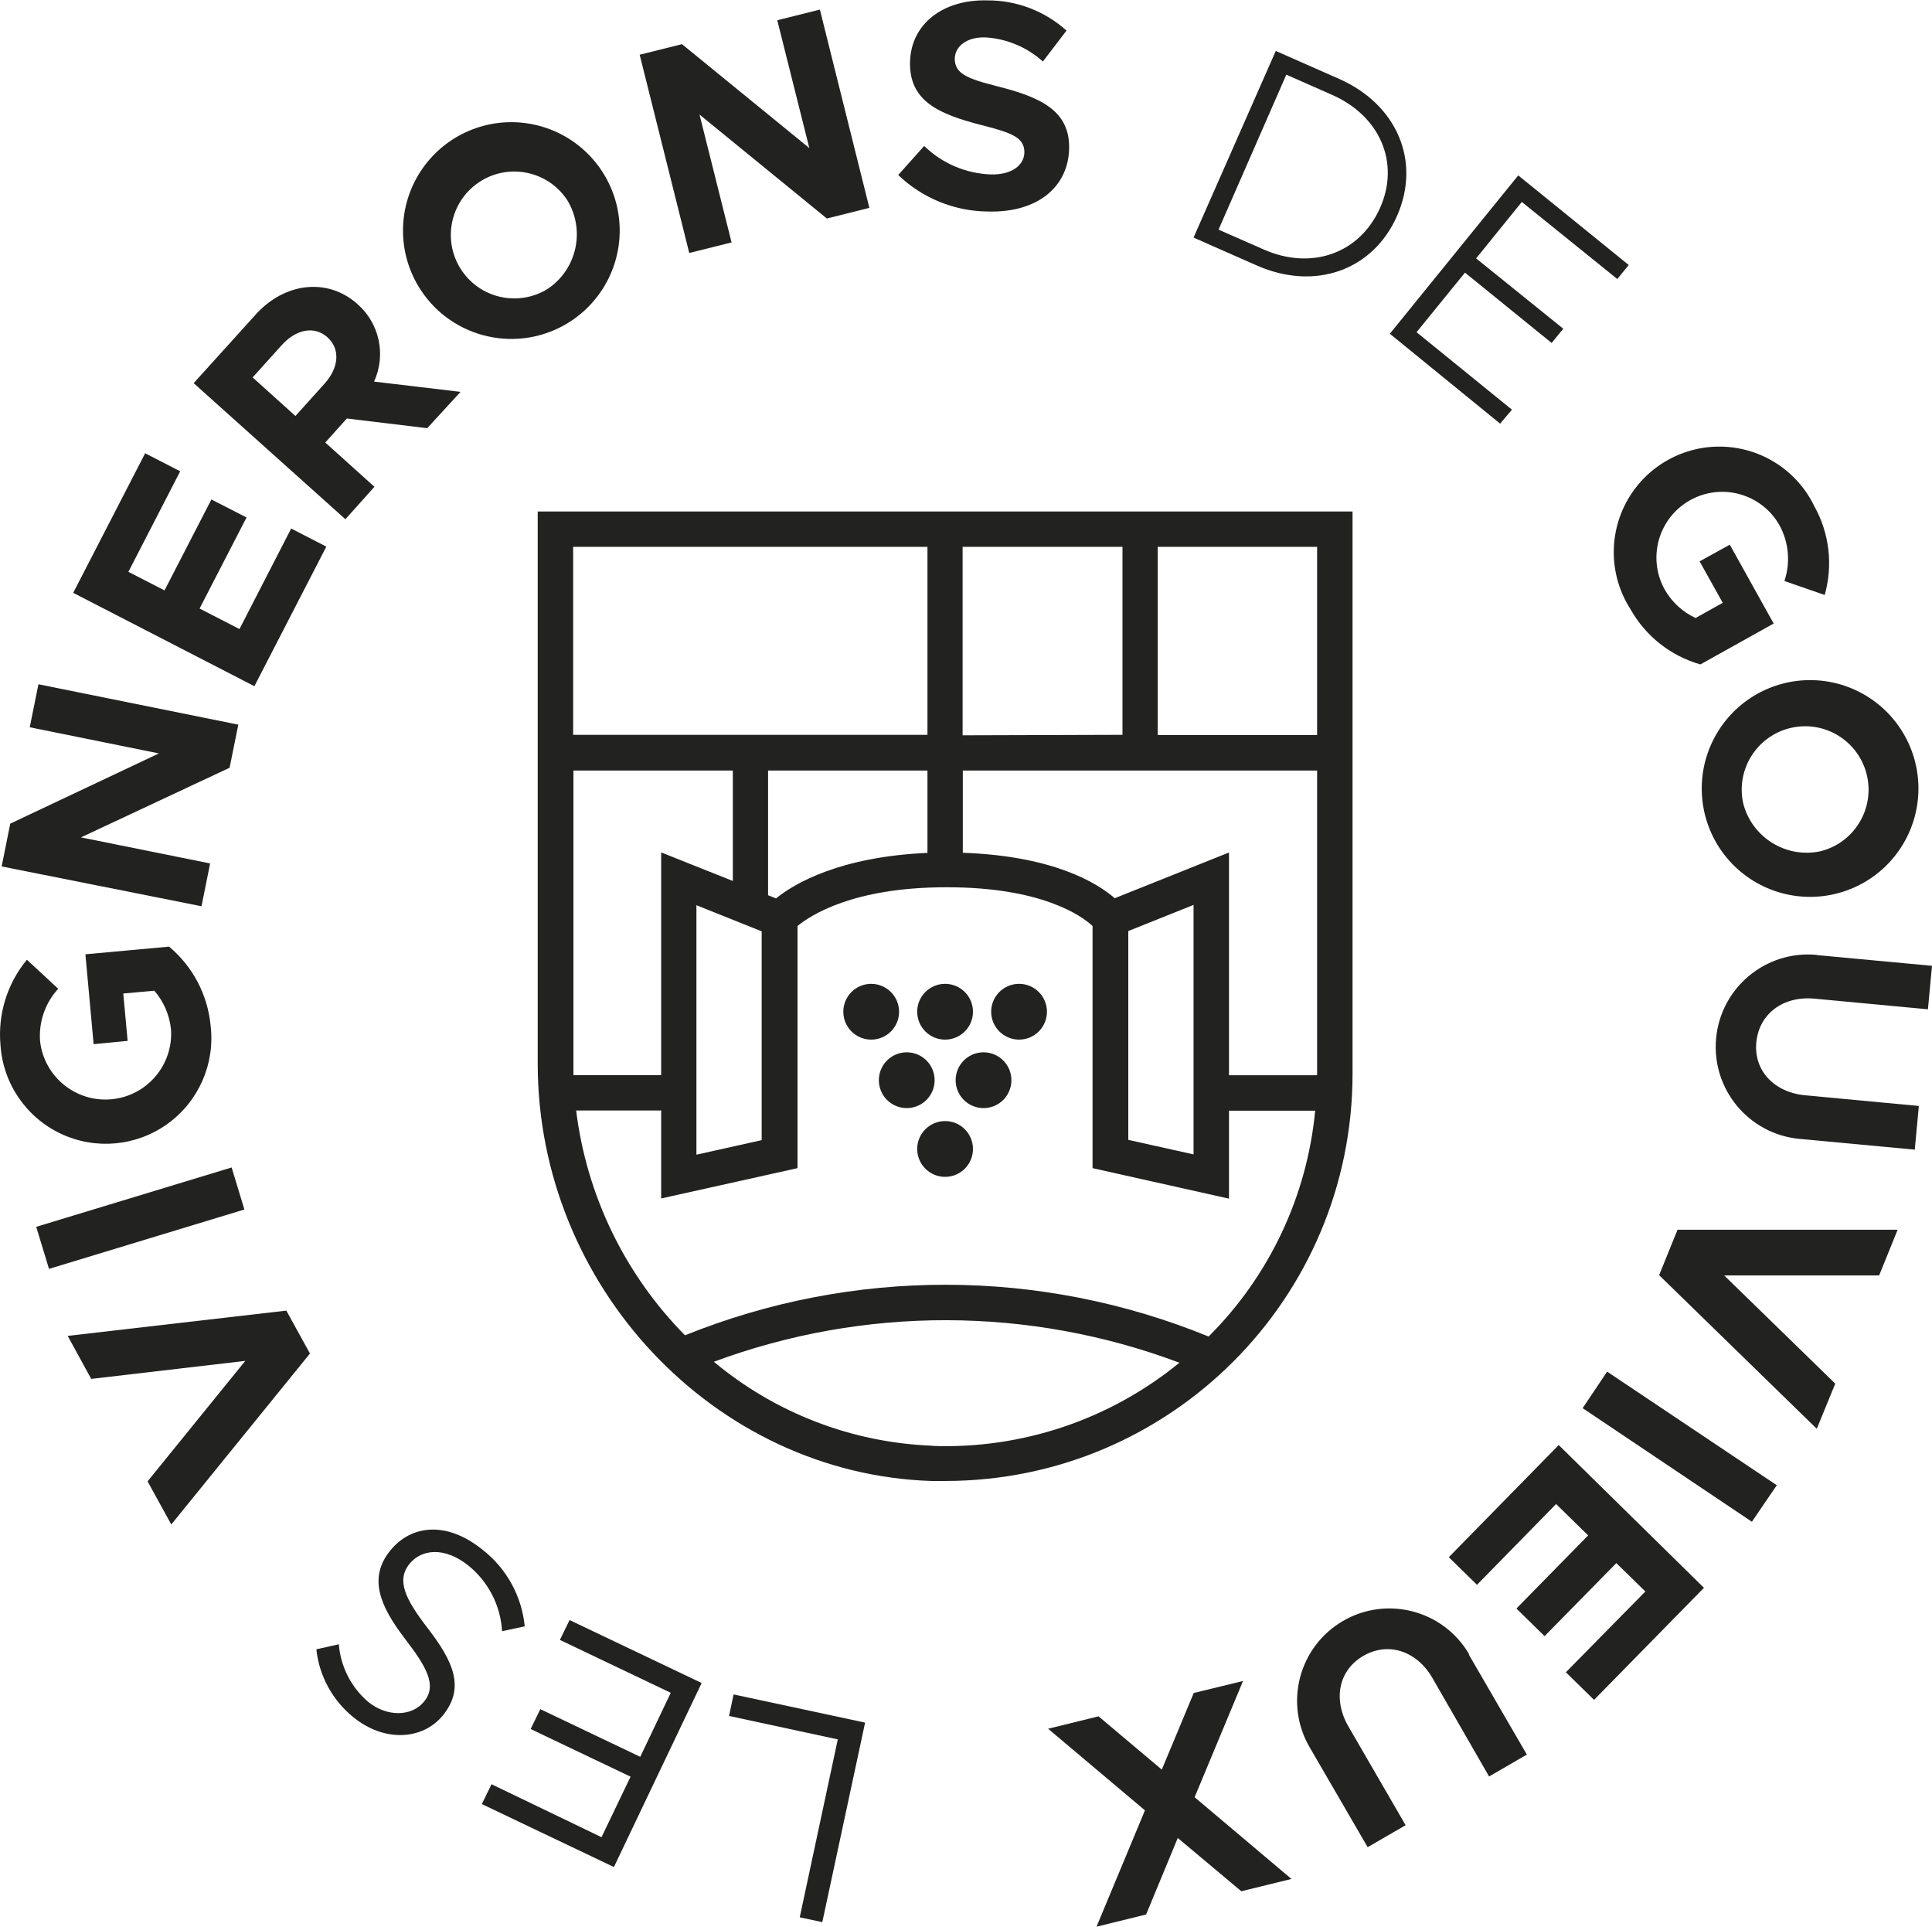
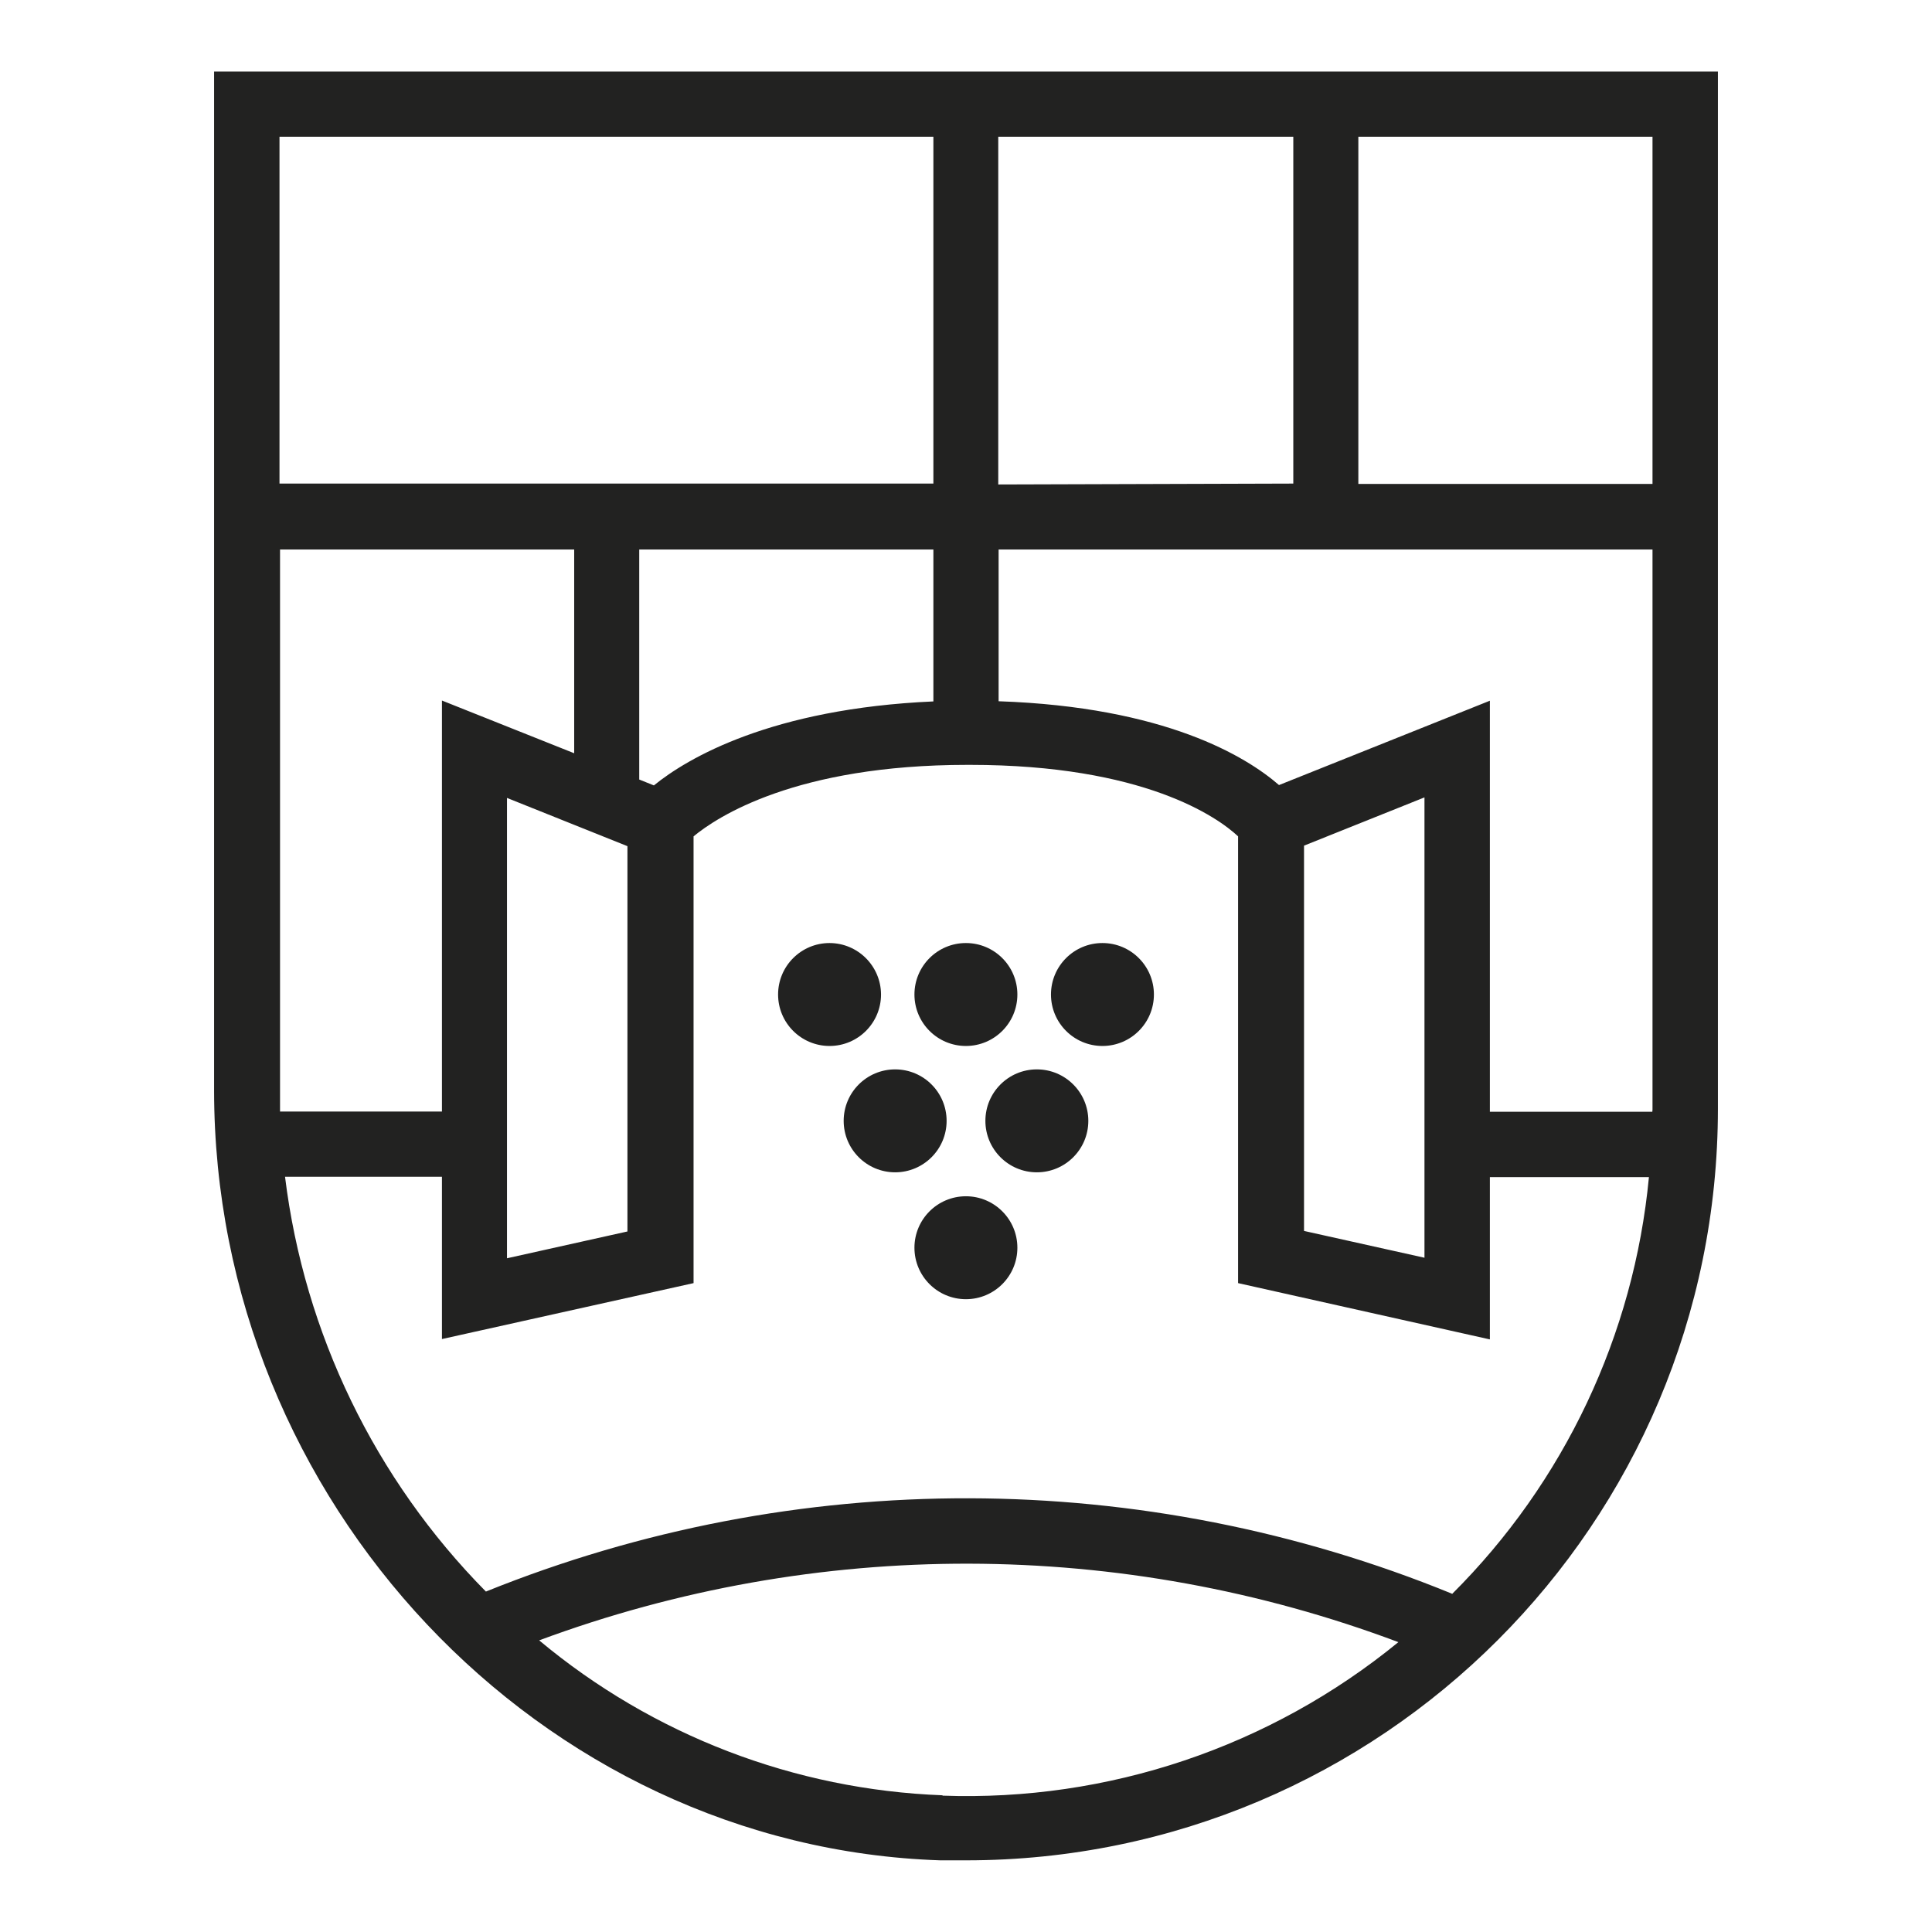
- <svg xmlns="http://www.w3.org/2000/svg" id="Calque_1" data-name="Calque 1" viewBox="0 0 199.52 198.94">
-   <defs>
-     <style>.cls-1{fill:#222221;}@media (prefers-color-scheme: dark){.cls-1{fill:#F7F6F2;}}</style>
-   </defs>
-   <path class="cls-1" d="M403.37,368.71l.47-2.22,13.58,2.91L413,390l-2.33-.5,3.93-18.37Z" transform="translate(-328.08 -191.54)" />
-   <path class="cls-1" d="M390.2,381.23l3-6.25-10.32-4.92,1-2.05,10.32,4.92,3.15-6.61-11.45-5.46,1-2.05,13.64,6.5-9.06,19-13.64-6.5,1-2.05Z" transform="translate(-328.08 -191.54)" />
-   <path class="cls-1" d="M382.27,359.46l-2.34.5a9.42,9.42,0,0,0-3.41-6.72c-2.52-2.06-4.92-1.73-6.13-.26-1.42,1.73-.44,3.68,1.86,6.67,2.65,3.44,3.88,6.15,1.57,9-2.14,2.61-6.13,2.75-9.26.18a10.43,10.43,0,0,1-3.81-7l2.32-.52a8.75,8.75,0,0,0,3,5.92c2,1.65,4.58,1.52,5.8,0,1.38-1.68.25-3.6-2-6.53-2.5-3.28-3.82-6.22-1.47-9.09,2.12-2.59,5.79-3.11,9.59,0A11.43,11.43,0,0,1,382.27,359.46Z" transform="translate(-328.08 -191.54)" />
-   <path class="cls-1" d="M335.07,329.47l22.58-2.61,2.44,4.43-14.32,17.65-2.45-4.45,10.09-12.44-15.91,1.86Z" transform="translate(-328.08 -191.54)" />
-   <path class="cls-1" d="M333.14,322.55l-1.32-4.34L352,312.08l1.32,4.34Z" transform="translate(-328.08 -191.54)" />
-   <path class="cls-1" d="M337.75,299.35l-.85-9.28,8.64-.79a12.09,12.09,0,0,1,4.29,8.16,10.9,10.9,0,1,1-21.7,2,12.1,12.1,0,0,1,2.73-8.81l3.23,3a7.2,7.2,0,0,0-1.87,5.43,6.79,6.79,0,0,0,13.52-1.23,7.23,7.23,0,0,0-1.72-4l-3.21.29.45,4.89Z" transform="translate(-328.08 -191.54)" />
-   <path class="cls-1" d="M328.25,281l.89-4.42,15.35-7.25-13.34-2.7.9-4.44,20.64,4.17-.9,4.45L336.44,278l13.34,2.69-.89,4.42Z" transform="translate(-328.08 -191.54)" />
-   <path class="cls-1" d="M341.34,250.58l3.73,1.92,4.84-9.39,3.63,1.86-4.85,9.4,4.12,2.12,5.34-10.38,3.63,1.87-7.43,14.41-18.71-9.64,7.43-14.41,3.62,1.86Z" transform="translate(-328.08 -191.54)" />
-   <path class="cls-1" d="M372.2,235.75l-8.3-1-2.23,2.48,5.08,4.57-3,3.35L348.08,231.1l6.33-7c3-3.4,7.49-3.94,10.59-1.16a6.85,6.85,0,0,1,1.71,8l8.93,1.06Zm-13.61-1.26,3-3.33c1.5-1.67,1.65-3.58.31-4.79s-3.24-.85-4.73.81l-3,3.33Z" transform="translate(-328.08 -191.54)" />
-   <path class="cls-1" d="M371.51,221.45a11.19,11.19,0,1,1,15.25,3.42A11.19,11.19,0,0,1,371.51,221.45Zm15.11-9.31a6.55,6.55,0,1,0-2,9.24A6.78,6.78,0,0,0,386.62,212.14Z" transform="translate(-328.08 -191.54)" />
-   <path class="cls-1" d="M394.14,197.19l4.37-1.09,13.15,10.73-3.31-13.2,4.4-1.1L417.86,213l-4.39,1.1-13.15-10.73,3.31,13.2-4.37,1.09Z" transform="translate(-328.08 -191.54)" />
-   <path class="cls-1" d="M420.84,209.61l2.68-3a10.4,10.4,0,0,0,6.86,2.94c2.26.06,3.46-1,3.49-2.27,0-1.5-1.17-2-4.37-2.81-4.42-1.13-7.54-2.46-7.44-6.54.1-3.89,3.36-6.47,8-6.35a12.12,12.12,0,0,1,8.16,3.12l-2.44,3.19a9.75,9.75,0,0,0-5.95-2.49c-1.93-.05-3.12.93-3.15,2.19,0,1.53,1.2,2.05,4.43,2.87,4.51,1.13,7.48,2.56,7.38,6.45s-3.21,6.6-8.36,6.47A13.55,13.55,0,0,1,420.84,209.61Z" transform="translate(-328.08 -191.54)" />
-   <path class="cls-1" d="M459.83,196.8l6.53,2.88c6,2.65,8.48,8.5,6,14.14s-8.49,7.78-14.49,5.13l-6.53-2.88Zm-1.24,20.5c4.94,2.18,9.9.41,12-4.27s0-9.51-4.93-11.69l-4.74-2.09-7,16Z" transform="translate(-328.08 -191.54)" />
-   <path class="cls-1" d="M485.24,212.39l-4.72,5.83,9,7.26-1.2,1.47-8.95-7.26-5,6.15,9.85,8L483,235.28,471.61,226l13.26-16.35,11.41,9.25-1.18,1.45Z" transform="translate(-328.08 -191.54)" />
-   <path class="cls-1" d="M506.72,247.78l4.53,8.14-7.57,4.22a12.06,12.06,0,0,1-7.23-5.72,10.9,10.9,0,1,1,19-10.61,12.06,12.06,0,0,1,1.07,9.16l-4.16-1.44a7.23,7.23,0,0,0-.49-5.72A6.79,6.79,0,0,0,500,252.42a7.17,7.17,0,0,0,3.18,2.93l2.81-1.57-2.39-4.28Z" transform="translate(-328.08 -191.54)" />
-   <path class="cls-1" d="M512.44,262.06a11.19,11.19,0,1,1-8.38,13.2A11.2,11.2,0,0,1,512.44,262.06Zm3.65,17.37a6.55,6.55,0,1,0-8-5A6.77,6.77,0,0,0,516.09,279.43Z" transform="translate(-328.08 -191.54)" />
-   <path class="cls-1" d="M515.7,290.15l11.9,1.11-.42,4.49-11.72-1.1c-3.23-.3-5.71,1.56-6,4.49s1.83,5.19,5.06,5.49l11.72,1.1-.42,4.51-11.9-1.11a9.53,9.53,0,0,1,1.77-19Z" transform="translate(-328.08 -191.54)" />
-   <path class="cls-1" d="M515.7,339.06,499.42,323.2l1.9-4.69,22.73,0-1.91,4.72-16,0,11.47,11.17Z" transform="translate(-328.08 -191.54)" />
-   <path class="cls-1" d="M511.57,344.89,509,348.66l-17.48-11.73,2.53-3.77Z" transform="translate(-328.08 -191.54)" />
-   <path class="cls-1" d="M498,355.86l-3-2.93-7.41,7.54-2.91-2.85,7.41-7.55-3.31-3.24-8.17,8.34-2.91-2.85,11.35-11.58,15,14.74-11.35,11.57-2.91-2.85Z" transform="translate(-328.08 -191.54)" />
-   <path class="cls-1" d="M479.76,362.36l6,10.34-3.9,2.26L476,364.78c-1.63-2.81-4.58-3.75-7.13-2.27s-3.16,4.49-1.53,7.3l5.9,10.18-3.92,2.27-6-10.33a9.53,9.53,0,0,1,16.49-9.57Z" transform="translate(-328.08 -191.54)" />
-   <path class="cls-1" d="M446.32,378.46l-10-8.43,5.21-1.28,6.53,5.5,3.3-7.91,5.09-1.24-5,12,10,8.44-5.18,1.27-6.56-5.5-3.27,7.9-5.12,1.26Z" transform="translate(-328.08 -191.54)" />
+ <svg xmlns="http://www.w3.org/2000/svg" viewBox="43.55 48.81 108.11 108.11">
+   <style>.cls-1{fill:#222221;}@media (prefers-color-scheme: dark){.cls-1{fill:#F7F6F2;}}</style>
  <path class="cls-1" d="M420.93,296a2.88,2.88,0,1,1-2.88-2.88A2.89,2.89,0,0,1,420.93,296Z" transform="translate(-328.08 -191.54)" />
  <path class="cls-1" d="M428.56,296a2.88,2.88,0,1,1-2.88-2.88A2.88,2.88,0,0,1,428.56,296Z" transform="translate(-328.08 -191.54)" />
  <path class="cls-1" d="M428.56,310.17a2.88,2.88,0,1,1-2.88-2.88A2.88,2.88,0,0,1,428.56,310.17Z" transform="translate(-328.08 -191.54)" />
  <path class="cls-1" d="M436.2,296a2.88,2.88,0,1,1-2.88-2.88A2.88,2.88,0,0,1,436.2,296Z" transform="translate(-328.08 -191.54)" />
  <path class="cls-1" d="M424.6,303.07a2.88,2.88,0,1,1-2.88-2.88A2.88,2.88,0,0,1,424.6,303.07Z" transform="translate(-328.08 -191.54)" />
  <path class="cls-1" d="M432.53,303.07a2.88,2.88,0,1,1-2.88-2.88A2.88,2.88,0,0,1,432.53,303.07Z" transform="translate(-328.08 -191.54)" />
  <path class="cls-1" d="M383.61,244.35v57c0,23,18.23,42.36,40.64,43.1.48,0,1,0,1.45,0a42.07,42.07,0,0,0,42.06-42.07V244.35Zm80.49,23.08H447.64V248H464.1Zm0,35.13H455v-23l-11.8,4.72c-1.84-1.6-6.38-4.37-15.69-4.69V271.1H464.1v31.34S464.09,302.52,464.09,302.56ZM444.6,287.67l6.74-2.7v25.76l-6.74-1.5Zm-36.38-3.37-.82-.33V271.1h16.46v8.5C414.8,280,410.1,282.77,408.22,284.3Zm-11.86-4.75v23H387.3c0-.39,0-.78,0-1.17V271.1h16.46v11.4ZM400,285l6.74,2.7v21.56l-6.74,1.5Zm27.49-17.54V248H444v19.41ZM423.86,248v19.41H387.27V248Zm.51,92.81a37.39,37.39,0,0,1-22.57-8.67,68.75,68.75,0,0,1,48.08.1A38.12,38.12,0,0,1,424.37,340.83Zm28.51-11.28a71.83,71.83,0,0,0-54.06-.12,40,40,0,0,1-11.24-23.21h8.78v9.08l14.08-3.13v-25c1.31-1.08,5.71-4,15.33-4h.14c9.72,0,13.86,2.93,15,4v25L455,315.3v-9.08h8.9A38,38,0,0,1,452.88,329.55Z" transform="translate(-328.08 -191.54)" />
</svg>
